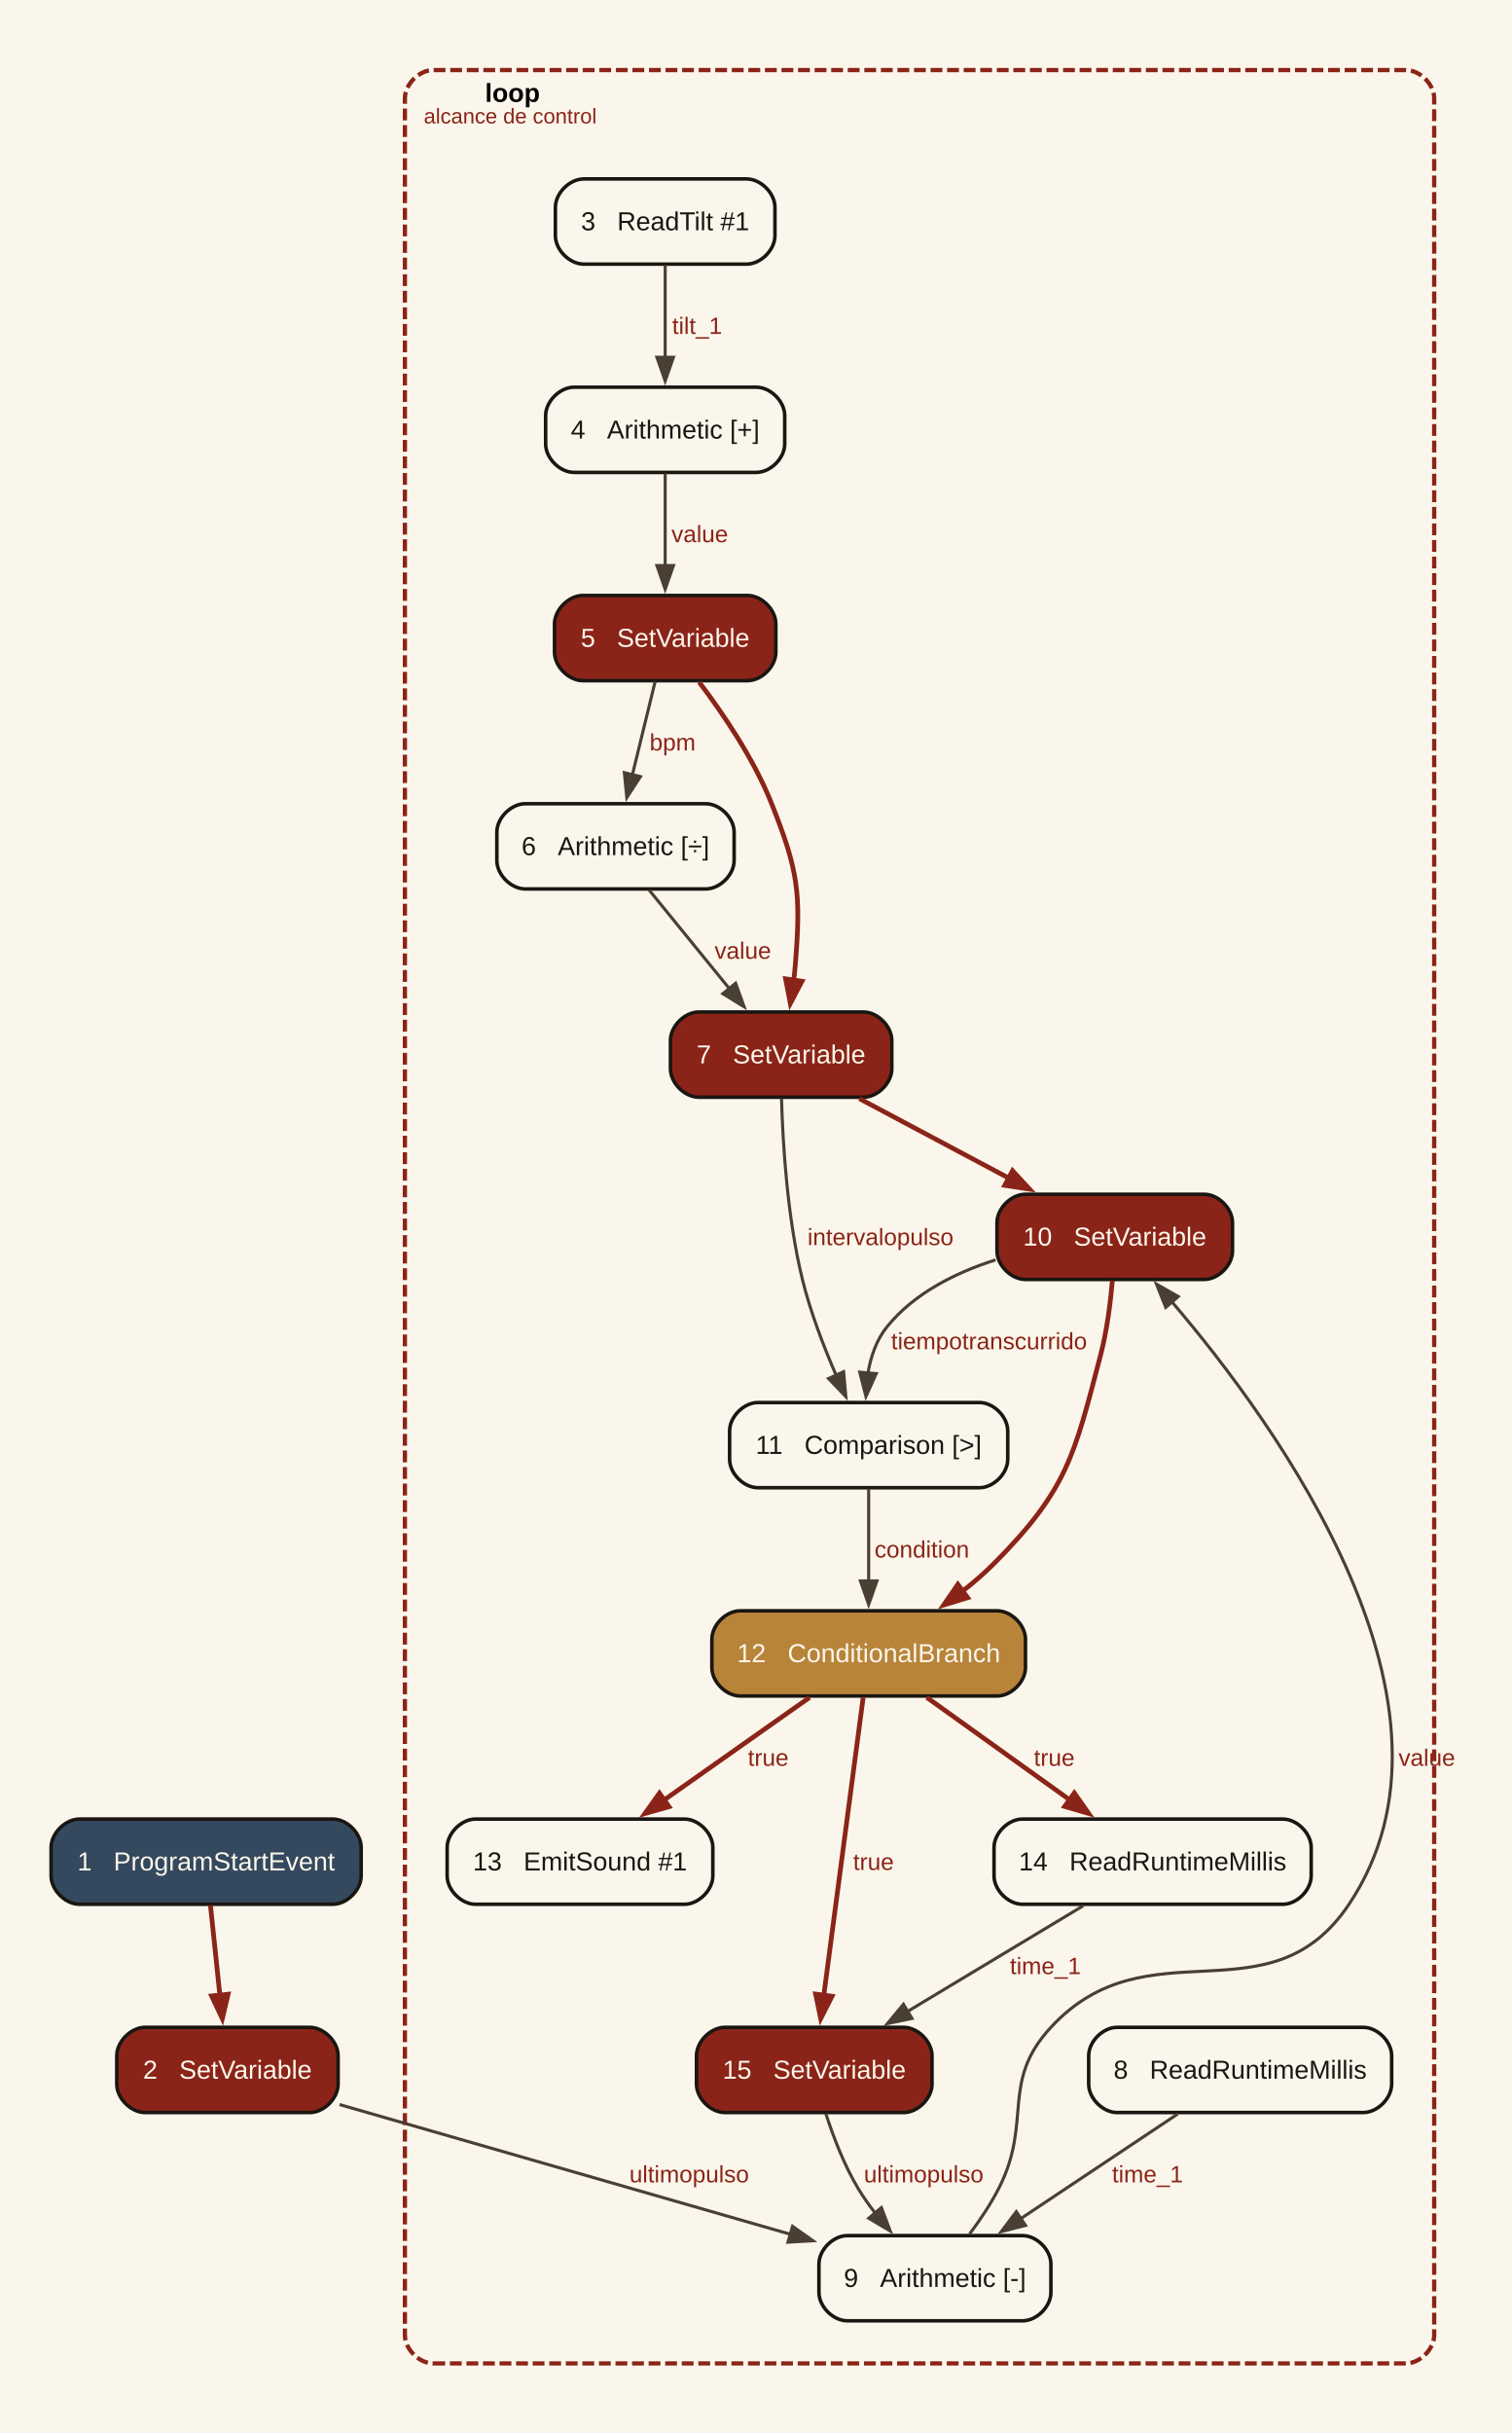
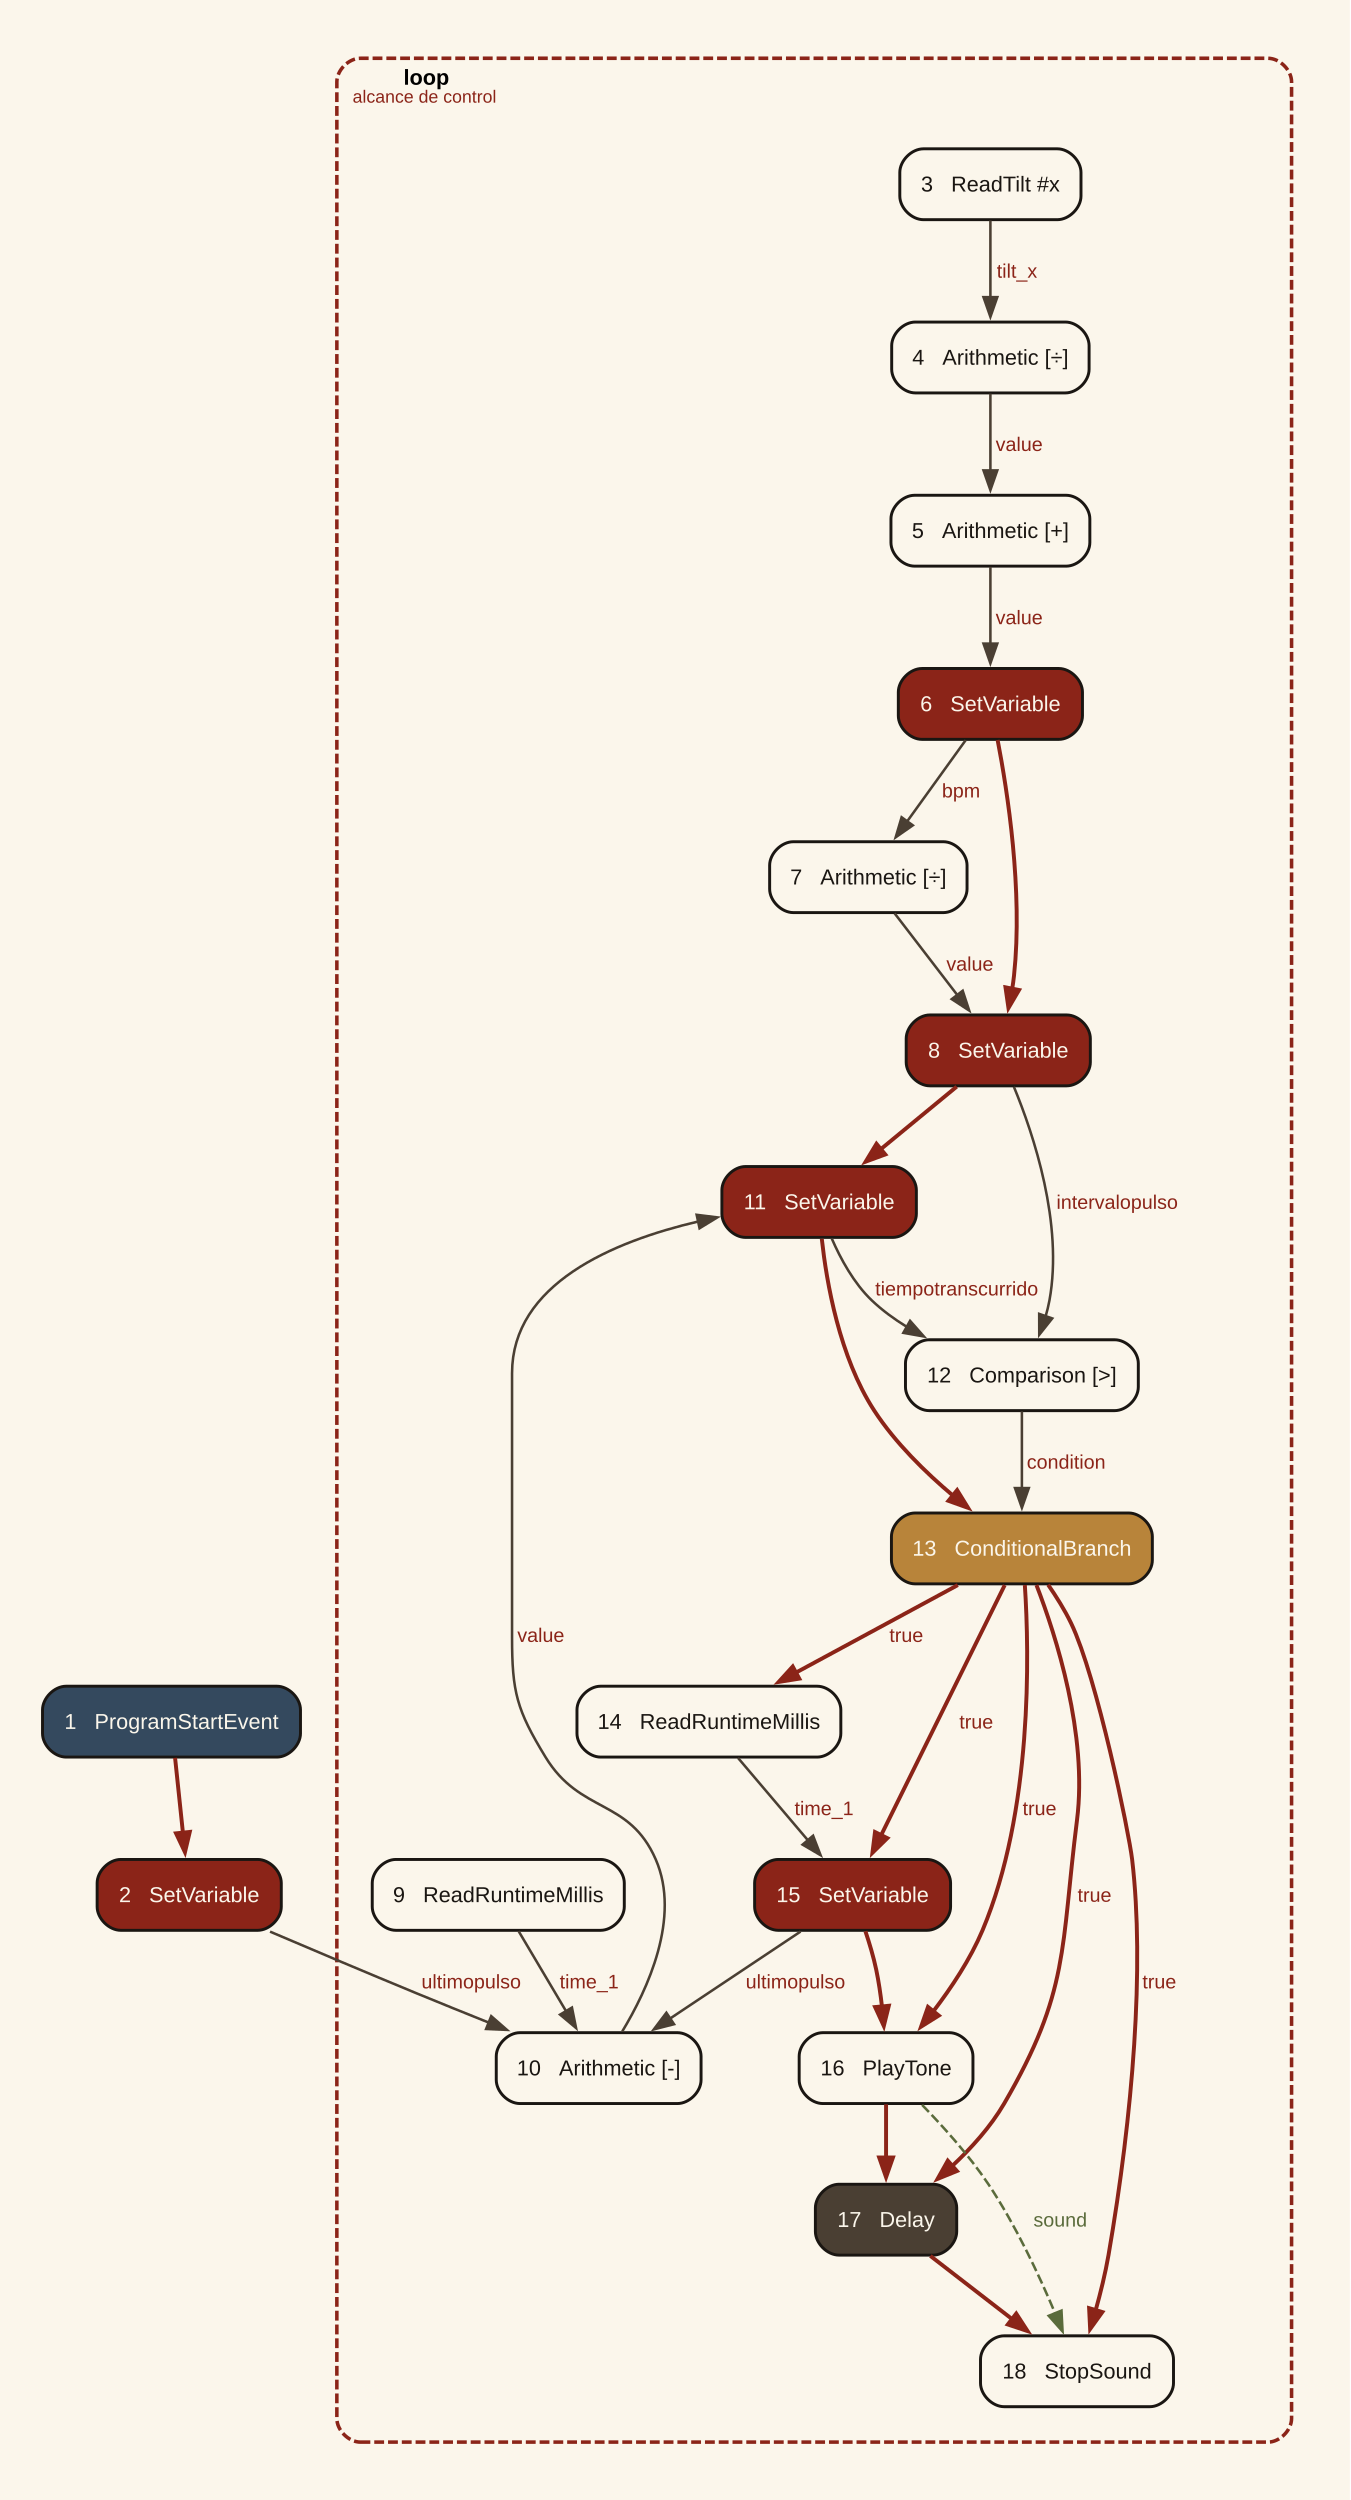
- <svg xmlns="http://www.w3.org/2000/svg" width="639pt" height="1028pt" viewBox="0.00 0.00 639.00 1028.00">
-   <g id="graph0" class="graph" transform="scale(1 1) rotate(0) translate(21.6 1006.6)">
-     <polygon fill="#fbf6eb" stroke="none" points="-21.6,21.6 -21.6,-1006.6 617.65,-1006.6 617.65,21.6 -21.6,21.6" />
+ <svg xmlns="http://www.w3.org/2000/svg" width="686pt" height="1270pt" viewBox="0.00 0.00 686.00 1270.00">
+   <g id="graph0" class="graph" transform="scale(1 1) rotate(0) translate(21.6 1248.6)">
+     <polygon fill="#fbf6eb" stroke="none" points="-21.6,21.6 -21.6,-1248.6 664.12,-1248.6 664.12,21.6 -21.6,21.6" />
    <g id="clust1" class="cluster">
-       <path fill="#fbf6eb" stroke="#8b2418" stroke-width="1.8" stroke-dasharray="5,2" d="M161.52,-8C161.52,-8 572.52,-8 572.52,-8 578.52,-8 584.52,-14 584.52,-20 584.52,-20 584.52,-965 584.52,-965 584.52,-971 578.52,-977 572.52,-977 572.52,-977 161.52,-977 161.52,-977 155.52,-977 149.52,-971 149.52,-965 149.52,-965 149.52,-20 149.52,-20 149.52,-14 155.52,-8 161.52,-8" />
-       <text xml:space="preserve" text-anchor="start" x="183.39" y="-963.55" font-family="Arial" font-weight="bold" font-size="11.00">loop</text>
-       <text xml:space="preserve" text-anchor="start" x="157.52" y="-954.45" font-family="Arial" font-size="9.00" fill="#8b2418">alcance de control</text>
+       <path fill="#fbf6eb" stroke="#8b2418" stroke-width="1.8" stroke-dasharray="5,2" d="M161.52,-8C161.52,-8 622.52,-8 622.52,-8 628.52,-8 634.52,-14 634.52,-20 634.52,-20 634.52,-1207 634.52,-1207 634.52,-1213 628.52,-1219 622.52,-1219 622.52,-1219 161.52,-1219 161.52,-1219 155.52,-1219 149.52,-1213 149.52,-1207 149.52,-1207 149.52,-20 149.52,-20 149.52,-14 155.52,-8 161.52,-8" />
+       <text xml:space="preserve" text-anchor="start" x="183.39" y="-1205.55" font-family="Arial" font-weight="bold" font-size="11.00">loop</text>
+       <text xml:space="preserve" text-anchor="start" x="157.52" y="-1196.45" font-family="Arial" font-size="9.00" fill="#8b2418">alcance de control</text>
    </g>
    <g id="node1" class="node">
-       <path fill="#34495e" stroke="#1a1612" stroke-width="1.5" d="M119.04,-238C119.04,-238 12,-238 12,-238 6,-238 0,-232 0,-226 0,-226 0,-214 0,-214 0,-208 6,-202 12,-202 12,-202 119.04,-202 119.04,-202 125.04,-202 131.04,-208 131.04,-214 131.04,-214 131.04,-226 131.04,-226 131.04,-232 125.04,-238 119.04,-238" />
-       <text xml:space="preserve" text-anchor="middle" x="65.52" y="-216.3" font-family="Arial" font-size="11.00" fill="#fbf6eb">1   ProgramStartEvent</text>
+       <path fill="#34495e" stroke="#1a1612" stroke-width="1.5" d="M119.04,-392C119.04,-392 12,-392 12,-392 6,-392 0,-386 0,-380 0,-380 0,-368 0,-368 0,-362 6,-356 12,-356 12,-356 119.04,-356 119.04,-356 125.04,-356 131.04,-362 131.04,-368 131.04,-368 131.04,-380 131.04,-380 131.04,-386 125.04,-392 119.04,-392" />
+       <text xml:space="preserve" text-anchor="middle" x="65.52" y="-370.3" font-family="Arial" font-size="11.00" fill="#fbf6eb">1   ProgramStartEvent</text>
    </g>
    <g id="node2" class="node">
-       <path fill="#8b2418" stroke="#1a1612" stroke-width="1.5" d="M109.29,-150C109.29,-150 39.75,-150 39.75,-150 33.75,-150 27.75,-144 27.75,-138 27.75,-138 27.75,-126 27.75,-126 27.75,-120 33.75,-114 39.75,-114 39.75,-114 109.29,-114 109.29,-114 115.29,-114 121.29,-120 121.29,-126 121.29,-126 121.29,-138 121.29,-138 121.29,-144 115.29,-150 109.29,-150" />
-       <text xml:space="preserve" text-anchor="middle" x="74.52" y="-128.3" font-family="Arial" font-size="11.00" fill="#fbf6eb">2   SetVariable</text>
+       <path fill="#8b2418" stroke="#1a1612" stroke-width="1.5" d="M109.29,-304C109.29,-304 39.75,-304 39.75,-304 33.75,-304 27.75,-298 27.75,-292 27.75,-292 27.75,-280 27.75,-280 27.75,-274 33.75,-268 39.75,-268 39.75,-268 109.29,-268 109.29,-268 115.29,-268 121.29,-274 121.29,-280 121.29,-280 121.29,-292 121.29,-292 121.29,-298 115.29,-304 109.29,-304" />
+       <text xml:space="preserve" text-anchor="middle" x="74.52" y="-282.3" font-family="Arial" font-size="11.00" fill="#fbf6eb">2   SetVariable</text>
    </g>
    <g id="edge1" class="edge">
-       <path fill="none" stroke="#8b2418" stroke-width="2" d="M67.34,-201.6C68.49,-190.6 70.01,-176.08 71.36,-163.24" />
-       <polygon fill="#8b2418" stroke="#8b2418" stroke-width="2" points="74.8,-163.99 72.36,-153.68 67.83,-163.26 74.8,-163.99" />
+       <path fill="none" stroke="#8b2418" stroke-width="2" d="M67.34,-355.6C68.49,-344.6 70.01,-330.08 71.36,-317.24" />
+       <polygon fill="#8b2418" stroke="#8b2418" stroke-width="2" points="74.8,-317.99 72.36,-307.68 67.83,-317.26 74.8,-317.99" />
+     </g>
+     <g id="node10" class="node">
+       <path fill="#fbf6eb" stroke="#1a1612" stroke-width="1.5" d="M322.54,-216C322.54,-216 242.5,-216 242.5,-216 236.5,-216 230.5,-210 230.5,-204 230.5,-204 230.5,-192 230.5,-192 230.5,-186 236.5,-180 242.5,-180 242.5,-180 322.54,-180 322.54,-180 328.54,-180 334.54,-186 334.54,-192 334.54,-192 334.54,-204 334.54,-204 334.54,-210 328.54,-216 322.54,-216" />
+       <text xml:space="preserve" text-anchor="middle" x="282.52" y="-194.3" font-family="Arial" font-size="11.00" fill="#1a1612">10   Arithmetic [-]</text>
+     </g>
+     <g id="edge2" class="edge">
+       <path fill="none" stroke="#4a3f33" stroke-width="1.3" d="M115.59,-267.33C137.62,-257.92 165.25,-246.21 190.02,-236 201.9,-231.11 214.67,-225.94 226.81,-221.07" />
+       <polygon fill="#4a3f33" stroke="#4a3f33" stroke-width="1.3" points="227.94,-224.39 235.92,-217.42 225.34,-217.89 227.94,-224.39" />
+       <text xml:space="preserve" text-anchor="middle" x="217.77" y="-238.5" font-family="Arial" font-size="10.00" fill="#8b2418"> ultimopulso </text>
+     </g>
+     <g id="node3" class="node">
+       <path fill="#fbf6eb" stroke="#1a1612" stroke-width="1.5" d="M515.54,-1173C515.54,-1173 447.5,-1173 447.5,-1173 441.5,-1173 435.5,-1167 435.5,-1161 435.5,-1161 435.5,-1149 435.5,-1149 435.5,-1143 441.5,-1137 447.5,-1137 447.5,-1137 515.54,-1137 515.54,-1137 521.54,-1137 527.54,-1143 527.54,-1149 527.54,-1149 527.54,-1161 527.54,-1161 527.54,-1167 521.54,-1173 515.54,-1173" />
+       <text xml:space="preserve" text-anchor="middle" x="481.52" y="-1151.3" font-family="Arial" font-size="11.00" fill="#1a1612">3   ReadTilt #x</text>
+     </g>
+     <g id="node4" class="node">
+       <path fill="#fbf6eb" stroke="#1a1612" stroke-width="1.5" d="M519.66,-1085C519.66,-1085 443.38,-1085 443.38,-1085 437.38,-1085 431.38,-1079 431.38,-1073 431.38,-1073 431.38,-1061 431.38,-1061 431.38,-1055 437.38,-1049 443.38,-1049 443.38,-1049 519.66,-1049 519.66,-1049 525.66,-1049 531.66,-1055 531.66,-1061 531.66,-1061 531.66,-1073 531.66,-1073 531.66,-1079 525.66,-1085 519.66,-1085" />
+       <text xml:space="preserve" text-anchor="middle" x="481.52" y="-1063.3" font-family="Arial" font-size="11.00" fill="#1a1612">4   Arithmetic [÷]</text>
+     </g>
+     <g id="edge3" class="edge">
+       <path fill="none" stroke="#4a3f33" stroke-width="1.3" d="M481.52,-1136.6C481.52,-1125.36 481.52,-1110.47 481.52,-1097.43" />
+       <polygon fill="#4a3f33" stroke="#4a3f33" stroke-width="1.3" points="485.02,-1097.64 481.52,-1087.64 478.02,-1097.64 485.02,-1097.64" />
+       <text xml:space="preserve" text-anchor="middle" x="495.02" y="-1107.5" font-family="Arial" font-size="10.00" fill="#8b2418"> tilt_x </text>
+     </g>
+     <g id="node5" class="node">
+       <path fill="#fbf6eb" stroke="#1a1612" stroke-width="1.5" d="M520.04,-997C520.04,-997 443,-997 443,-997 437,-997 431,-991 431,-985 431,-985 431,-973 431,-973 431,-967 437,-961 443,-961 443,-961 520.04,-961 520.04,-961 526.04,-961 532.04,-967 532.04,-973 532.04,-973 532.04,-985 532.04,-985 532.04,-991 526.04,-997 520.04,-997" />
+       <text xml:space="preserve" text-anchor="middle" x="481.52" y="-975.3" font-family="Arial" font-size="11.00" fill="#1a1612">5   Arithmetic [+]</text>
+     </g>
+     <g id="edge4" class="edge">
+       <path fill="none" stroke="#4a3f33" stroke-width="1.3" d="M481.52,-1048.6C481.52,-1037.36 481.52,-1022.47 481.52,-1009.43" />
+       <polygon fill="#4a3f33" stroke="#4a3f33" stroke-width="1.3" points="485.02,-1009.64 481.52,-999.64 478.02,-1009.64 485.02,-1009.64" />
+       <text xml:space="preserve" text-anchor="middle" x="496.14" y="-1019.5" font-family="Arial" font-size="10.00" fill="#8b2418"> value </text>
+     </g>
+     <g id="node6" class="node">
+       <path fill="#8b2418" stroke="#1a1612" stroke-width="1.5" d="M516.29,-909C516.29,-909 446.75,-909 446.75,-909 440.75,-909 434.75,-903 434.75,-897 434.75,-897 434.75,-885 434.75,-885 434.75,-879 440.75,-873 446.75,-873 446.75,-873 516.29,-873 516.29,-873 522.29,-873 528.29,-879 528.29,-885 528.29,-885 528.29,-897 528.29,-897 528.29,-903 522.29,-909 516.29,-909" />
+       <text xml:space="preserve" text-anchor="middle" x="481.52" y="-887.3" font-family="Arial" font-size="11.00" fill="#fbf6eb">6   SetVariable</text>
+     </g>
+     <g id="edge5" class="edge">
+       <path fill="none" stroke="#4a3f33" stroke-width="1.3" d="M481.52,-960.6C481.52,-949.36 481.52,-934.47 481.52,-921.43" />
+       <polygon fill="#4a3f33" stroke="#4a3f33" stroke-width="1.3" points="485.02,-921.64 481.52,-911.64 478.02,-921.64 485.02,-921.64" />
+       <text xml:space="preserve" text-anchor="middle" x="496.14" y="-931.5" font-family="Arial" font-size="10.00" fill="#8b2418"> value </text>
+     </g>
+     <g id="node7" class="node">
+       <path fill="#fbf6eb" stroke="#1a1612" stroke-width="1.5" d="M457.66,-821C457.66,-821 381.38,-821 381.38,-821 375.38,-821 369.38,-815 369.38,-809 369.38,-809 369.38,-797 369.38,-797 369.38,-791 375.38,-785 381.38,-785 381.38,-785 457.66,-785 457.66,-785 463.66,-785 469.66,-791 469.66,-797 469.66,-797 469.66,-809 469.66,-809 469.66,-815 463.66,-821 457.66,-821" />
+       <text xml:space="preserve" text-anchor="middle" x="419.52" y="-799.3" font-family="Arial" font-size="11.00" fill="#1a1612">7   Arithmetic [÷]</text>
+     </g>
+     <g id="edge7" class="edge">
+       <path fill="none" stroke="#4a3f33" stroke-width="1.3" d="M468.97,-872.6C460.37,-860.67 448.8,-844.61 439.01,-831.03" />
+       <polygon fill="#4a3f33" stroke="#4a3f33" stroke-width="1.3" points="442.1,-829.33 433.41,-823.27 436.42,-833.43 442.1,-829.33" />
+       <text xml:space="preserve" text-anchor="middle" x="466.61" y="-843.5" font-family="Arial" font-size="10.00" fill="#8b2418"> bpm </text>
+     </g>
+     <g id="node8" class="node">
+       <path fill="#8b2418" stroke="#1a1612" stroke-width="1.5" d="M520.29,-733C520.29,-733 450.75,-733 450.75,-733 444.75,-733 438.75,-727 438.75,-721 438.75,-721 438.75,-709 438.75,-709 438.75,-703 444.75,-697 450.75,-697 450.75,-697 520.29,-697 520.29,-697 526.29,-697 532.29,-703 532.29,-709 532.29,-709 532.29,-721 532.29,-721 532.29,-727 526.29,-733 520.29,-733" />
+       <text xml:space="preserve" text-anchor="middle" x="485.52" y="-711.3" font-family="Arial" font-size="11.00" fill="#fbf6eb">8   SetVariable</text>
+     </g>
+     <g id="edge6" class="edge">
+       <path fill="none" stroke="#8b2418" stroke-width="2" d="M485.19,-872.68C490.21,-846.66 498.11,-795.97 493.52,-753 493.28,-750.8 492.97,-748.54 492.61,-746.27" />
+       <polygon fill="#8b2418" stroke="#8b2418" stroke-width="2" points="496.06,-745.68 490.7,-736.54 489.19,-747.02 496.06,-745.68" />
+     </g>
+     <g id="edge8" class="edge">
+       <path fill="none" stroke="#4a3f33" stroke-width="1.3" d="M432.88,-784.6C442.03,-772.67 454.35,-756.61 464.78,-743.03" />
+       <polygon fill="#4a3f33" stroke="#4a3f33" stroke-width="1.3" points="467.45,-745.3 470.76,-735.23 461.89,-741.04 467.45,-745.3" />
+       <text xml:space="preserve" text-anchor="middle" x="471.1" y="-755.5" font-family="Arial" font-size="10.00" fill="#8b2418"> value </text>
+     </g>
+     <g id="node11" class="node">
+       <path fill="#8b2418" stroke="#1a1612" stroke-width="1.5" d="M431.91,-656C431.91,-656 357.12,-656 357.12,-656 351.12,-656 345.12,-650 345.12,-644 345.12,-644 345.12,-632 345.12,-632 345.12,-626 351.12,-620 357.12,-620 357.12,-620 431.91,-620 431.91,-620 437.91,-620 443.91,-626 443.91,-632 443.91,-632 443.91,-644 443.91,-644 443.91,-650 437.91,-656 431.91,-656" />
+       <text xml:space="preserve" text-anchor="middle" x="394.52" y="-634.3" font-family="Arial" font-size="11.00" fill="#fbf6eb">11   SetVariable</text>
+     </g>
+     <g id="edge9" class="edge">
+       <path fill="none" stroke="#8b2418" stroke-width="2" d="M464.41,-696.6C452.9,-687.11 438.42,-675.18 425.63,-664.64" />
+       <polygon fill="#8b2418" stroke="#8b2418" stroke-width="2" points="428.11,-662.14 418.16,-658.49 423.65,-667.55 428.11,-662.14" />
+     </g>
+     <g id="node12" class="node">
+       <path fill="#fbf6eb" stroke="#1a1612" stroke-width="1.5" d="M544.66,-568C544.66,-568 450.38,-568 450.38,-568 444.38,-568 438.38,-562 438.38,-556 438.38,-556 438.38,-544 438.38,-544 438.38,-538 444.38,-532 450.38,-532 450.38,-532 544.66,-532 544.66,-532 550.66,-532 556.66,-538 556.66,-544 556.66,-544 556.66,-556 556.66,-556 556.66,-562 550.66,-568 544.66,-568" />
+       <text xml:space="preserve" text-anchor="middle" x="497.52" y="-546.3" font-family="Arial" font-size="11.00" fill="#1a1612">12   Comparison [&gt;]</text>
+     </g>
+     <g id="edge10" class="edge">
+       <path fill="none" stroke="#4a3f33" stroke-width="1.3" d="M493.45,-696.52C503.48,-672.24 518.63,-626.89 511.52,-588 511.02,-585.26 510.33,-582.47 509.52,-579.7" />
+       <polygon fill="#4a3f33" stroke="#4a3f33" stroke-width="1.3" points="512.93,-578.85 506.34,-570.55 506.31,-581.15 512.93,-578.85" />
+       <text xml:space="preserve" text-anchor="middle" x="545.92" y="-634.5" font-family="Arial" font-size="10.00" fill="#8b2418"> intervalopulso </text>
    </g>
    <g id="node9" class="node">
-       <path fill="#fbf6eb" stroke="#1a1612" stroke-width="1.5" d="M410.54,-62C410.54,-62 336.5,-62 336.5,-62 330.5,-62 324.5,-56 324.5,-50 324.5,-50 324.5,-38 324.5,-38 324.5,-32 330.5,-26 336.5,-26 336.5,-26 410.54,-26 410.54,-26 416.54,-26 422.54,-32 422.54,-38 422.54,-38 422.54,-50 422.54,-50 422.54,-56 416.54,-62 410.54,-62" />
-       <text xml:space="preserve" text-anchor="middle" x="373.52" y="-40.3" font-family="Arial" font-size="11.00" fill="#1a1612">9   Arithmetic [-]</text>
-     </g>
-     <g id="edge2" class="edge">
-       <path fill="none" stroke="#4a3f33" stroke-width="1.3" d="M121.9,-117.37C173.51,-102.53 256.21,-78.74 312.61,-62.52" />
-       <polygon fill="#4a3f33" stroke="#4a3f33" stroke-width="1.3" points="313.34,-65.95 321.98,-59.82 311.41,-59.22 313.34,-65.95" />
-       <text xml:space="preserve" text-anchor="middle" x="269.67" y="-84.5" font-family="Arial" font-size="10.00" fill="#8b2418"> ultimopulso </text>
-     </g>
-     <g id="node3" class="node">
-       <path fill="#fbf6eb" stroke="#1a1612" stroke-width="1.5" d="M293.91,-931C293.91,-931 225.12,-931 225.12,-931 219.12,-931 213.12,-925 213.12,-919 213.12,-919 213.12,-907 213.12,-907 213.12,-901 219.12,-895 225.12,-895 225.12,-895 293.91,-895 293.91,-895 299.91,-895 305.91,-901 305.91,-907 305.91,-907 305.91,-919 305.91,-919 305.91,-925 299.91,-931 293.91,-931" />
-       <text xml:space="preserve" text-anchor="middle" x="259.52" y="-909.3" font-family="Arial" font-size="11.00" fill="#1a1612">3   ReadTilt #1</text>
-     </g>
-     <g id="node4" class="node">
-       <path fill="#fbf6eb" stroke="#1a1612" stroke-width="1.5" d="M298.04,-843C298.04,-843 221,-843 221,-843 215,-843 209,-837 209,-831 209,-831 209,-819 209,-819 209,-813 215,-807 221,-807 221,-807 298.04,-807 298.04,-807 304.04,-807 310.04,-813 310.04,-819 310.04,-819 310.04,-831 310.04,-831 310.04,-837 304.04,-843 298.04,-843" />
-       <text xml:space="preserve" text-anchor="middle" x="259.52" y="-821.3" font-family="Arial" font-size="11.00" fill="#1a1612">4   Arithmetic [+]</text>
-     </g>
-     <g id="edge3" class="edge">
-       <path fill="none" stroke="#4a3f33" stroke-width="1.3" d="M259.52,-894.6C259.52,-883.36 259.52,-868.47 259.52,-855.43" />
-       <polygon fill="#4a3f33" stroke="#4a3f33" stroke-width="1.3" points="263.02,-855.64 259.52,-845.64 256.02,-855.64 263.02,-855.64" />
-       <text xml:space="preserve" text-anchor="middle" x="273.02" y="-865.5" font-family="Arial" font-size="10.00" fill="#8b2418"> tilt_1 </text>
-     </g>
-     <g id="node5" class="node">
-       <path fill="#8b2418" stroke="#1a1612" stroke-width="1.5" d="M294.29,-755C294.29,-755 224.75,-755 224.75,-755 218.75,-755 212.75,-749 212.75,-743 212.75,-743 212.75,-731 212.75,-731 212.75,-725 218.75,-719 224.75,-719 224.75,-719 294.29,-719 294.29,-719 300.29,-719 306.29,-725 306.29,-731 306.29,-731 306.29,-743 306.29,-743 306.29,-749 300.29,-755 294.29,-755" />
-       <text xml:space="preserve" text-anchor="middle" x="259.52" y="-733.3" font-family="Arial" font-size="11.00" fill="#fbf6eb">5   SetVariable</text>
-     </g>
-     <g id="edge4" class="edge">
-       <path fill="none" stroke="#4a3f33" stroke-width="1.3" d="M259.52,-806.6C259.52,-795.36 259.52,-780.47 259.52,-767.43" />
-       <polygon fill="#4a3f33" stroke="#4a3f33" stroke-width="1.3" points="263.02,-767.64 259.52,-757.64 256.02,-767.64 263.02,-767.64" />
-       <text xml:space="preserve" text-anchor="middle" x="274.14" y="-777.5" font-family="Arial" font-size="10.00" fill="#8b2418"> value </text>
-     </g>
-     <g id="node6" class="node">
-       <path fill="#fbf6eb" stroke="#1a1612" stroke-width="1.5" d="M276.66,-667C276.66,-667 200.38,-667 200.38,-667 194.38,-667 188.38,-661 188.38,-655 188.38,-655 188.38,-643 188.38,-643 188.38,-637 194.38,-631 200.38,-631 200.38,-631 276.66,-631 276.66,-631 282.66,-631 288.66,-637 288.66,-643 288.66,-643 288.66,-655 288.66,-655 288.66,-661 282.66,-667 276.66,-667" />
-       <text xml:space="preserve" text-anchor="middle" x="238.52" y="-645.3" font-family="Arial" font-size="11.00" fill="#1a1612">6   Arithmetic [÷]</text>
-     </g>
-     <g id="edge6" class="edge">
-       <path fill="none" stroke="#4a3f33" stroke-width="1.3" d="M255.27,-718.6C252.5,-707.25 248.81,-692.16 245.61,-679.02" />
-       <polygon fill="#4a3f33" stroke="#4a3f33" stroke-width="1.3" points="249.07,-678.47 243.3,-669.58 242.27,-680.13 249.07,-678.47" />
-       <text xml:space="preserve" text-anchor="middle" x="262.65" y="-689.5" font-family="Arial" font-size="10.00" fill="#8b2418"> bpm </text>
-     </g>
-     <g id="node7" class="node">
-       <path fill="#8b2418" stroke="#1a1612" stroke-width="1.5" d="M343.29,-579C343.29,-579 273.75,-579 273.75,-579 267.75,-579 261.75,-573 261.75,-567 261.75,-567 261.75,-555 261.75,-555 261.75,-549 267.75,-543 273.75,-543 273.75,-543 343.29,-543 343.29,-543 349.29,-543 355.29,-549 355.29,-555 355.29,-555 355.29,-567 355.29,-567 355.29,-573 349.29,-579 343.29,-579" />
-       <text xml:space="preserve" text-anchor="middle" x="308.52" y="-557.3" font-family="Arial" font-size="11.00" fill="#fbf6eb">7   SetVariable</text>
-     </g>
-     <g id="edge5" class="edge">
-       <path fill="none" stroke="#8b2418" stroke-width="2" d="M273.89,-718.37C284.01,-705.04 297.04,-685.88 304.52,-667 315.77,-638.6 316.97,-629.45 314.52,-599 314.34,-596.81 314.11,-594.56 313.84,-592.3" />
-       <polygon fill="#8b2418" stroke="#8b2418" stroke-width="2" points="317.33,-592 312.41,-582.62 310.41,-593.02 317.33,-592" />
-     </g>
-     <g id="edge7" class="edge">
-       <path fill="none" stroke="#4a3f33" stroke-width="1.3" d="M252.69,-630.6C262.49,-618.55 275.72,-602.3 286.84,-588.63" />
-       <polygon fill="#4a3f33" stroke="#4a3f33" stroke-width="1.3" points="289.29,-591.16 292.89,-581.2 283.87,-586.74 289.29,-591.16" />
-       <text xml:space="preserve" text-anchor="middle" x="292.34" y="-601.5" font-family="Arial" font-size="10.00" fill="#8b2418"> value </text>
-     </g>
-     <g id="node10" class="node">
-       <path fill="#8b2418" stroke="#1a1612" stroke-width="1.5" d="M487.29,-502C487.29,-502 411.75,-502 411.75,-502 405.75,-502 399.75,-496 399.75,-490 399.75,-490 399.75,-478 399.75,-478 399.75,-472 405.75,-466 411.75,-466 411.75,-466 487.29,-466 487.29,-466 493.29,-466 499.29,-472 499.29,-478 499.29,-478 499.29,-490 499.29,-490 499.29,-496 493.29,-502 487.29,-502" />
-       <text xml:space="preserve" text-anchor="middle" x="449.52" y="-480.3" font-family="Arial" font-size="11.00" fill="#fbf6eb">10   SetVariable</text>
-     </g>
-     <g id="edge8" class="edge">
-       <path fill="none" stroke="#8b2418" stroke-width="2" d="M341.58,-542.42C360.45,-532.38 384.35,-519.66 404.87,-508.75" />
-       <polygon fill="#8b2418" stroke="#8b2418" stroke-width="2" points="406.32,-511.94 413.51,-504.16 403.04,-505.76 406.32,-511.94" />
-     </g>
-     <g id="node11" class="node">
-       <path fill="#fbf6eb" stroke="#1a1612" stroke-width="1.5" d="M392.29,-414C392.29,-414 298.75,-414 298.75,-414 292.75,-414 286.75,-408 286.75,-402 286.75,-402 286.75,-390 286.75,-390 286.75,-384 292.75,-378 298.75,-378 298.75,-378 392.29,-378 392.29,-378 398.29,-378 404.29,-384 404.29,-390 404.29,-390 404.29,-402 404.29,-402 404.29,-408 398.29,-414 392.29,-414" />
-       <text xml:space="preserve" text-anchor="middle" x="345.52" y="-392.3" font-family="Arial" font-size="11.00" fill="#1a1612">11   Comparison [&gt;]</text>
-     </g>
-     <g id="edge9" class="edge">
-       <path fill="none" stroke="#4a3f33" stroke-width="1.3" d="M308.69,-542.42C309.22,-523.35 311.12,-492.11 317.52,-466 320.88,-452.3 326.46,-437.74 331.76,-425.55" />
-       <polygon fill="#4a3f33" stroke="#4a3f33" stroke-width="1.3" points="334.93,-427.03 335.87,-416.48 328.56,-424.14 334.93,-427.03" />
-       <text xml:space="preserve" text-anchor="middle" x="350.52" y="-480.5" font-family="Arial" font-size="10.00" fill="#8b2418"> intervalopulso </text>
-     </g>
-     <g id="node8" class="node">
-       <path fill="#fbf6eb" stroke="#1a1612" stroke-width="1.5" d="M554.54,-150C554.54,-150 450.5,-150 450.5,-150 444.5,-150 438.5,-144 438.5,-138 438.5,-138 438.5,-126 438.5,-126 438.5,-120 444.5,-114 450.5,-114 450.5,-114 554.54,-114 554.54,-114 560.54,-114 566.54,-120 566.54,-126 566.54,-126 566.54,-138 566.54,-138 566.54,-144 560.54,-150 554.54,-150" />
-       <text xml:space="preserve" text-anchor="middle" x="502.52" y="-128.3" font-family="Arial" font-size="11.00" fill="#1a1612">8   ReadRuntimeMillis</text>
-     </g>
-     <g id="edge10" class="edge">
-       <path fill="none" stroke="#4a3f33" stroke-width="1.3" d="M476.1,-113.39C456.97,-100.64 430.88,-83.24 409.8,-69.18" />
-       <polygon fill="#4a3f33" stroke="#4a3f33" stroke-width="1.3" points="411.8,-66.31 401.54,-63.68 407.92,-72.14 411.8,-66.31" />
-       <text xml:space="preserve" text-anchor="middle" x="463.37" y="-84.5" font-family="Arial" font-size="10.00" fill="#8b2418"> time_1 </text>
+       <path fill="#fbf6eb" stroke="#1a1612" stroke-width="1.5" d="M283.54,-304C283.54,-304 179.5,-304 179.5,-304 173.5,-304 167.5,-298 167.5,-292 167.5,-292 167.5,-280 167.5,-280 167.5,-274 173.5,-268 179.5,-268 179.5,-268 283.54,-268 283.54,-268 289.54,-268 295.54,-274 295.54,-280 295.54,-280 295.54,-292 295.54,-292 295.54,-298 289.54,-304 283.54,-304" />
+       <text xml:space="preserve" text-anchor="middle" x="231.52" y="-282.3" font-family="Arial" font-size="11.00" fill="#1a1612">9   ReadRuntimeMillis</text>
    </g>
    <g id="edge11" class="edge">
-       <path fill="none" stroke="#4a3f33" stroke-width="1.3" d="M388.19,-62.7C392.58,-68.58 397.12,-75.34 400.52,-82 414.95,-110.3 400.96,-126.67 422.52,-150 463.64,-194.49 514.83,-151.65 548.52,-202 604.44,-285.57 518.34,-404.26 473.67,-456.54" />
-       <polygon fill="#4a3f33" stroke="#4a3f33" stroke-width="1.3" points="471.08,-454.18 467.15,-464.02 476.36,-458.78 471.08,-454.18" />
-       <text xml:space="preserve" text-anchor="middle" x="581.42" y="-260.5" font-family="Arial" font-size="10.00" fill="#8b2418"> value </text>
+       <path fill="none" stroke="#4a3f33" stroke-width="1.3" d="M241.84,-267.6C248.78,-255.9 258.07,-240.23 266.02,-226.82" />
+       <polygon fill="#4a3f33" stroke="#4a3f33" stroke-width="1.3" points="268.95,-228.75 271.04,-218.37 262.92,-225.18 268.95,-228.75" />
+       <text xml:space="preserve" text-anchor="middle" x="277.7" y="-238.5" font-family="Arial" font-size="10.00" fill="#8b2418"> time_1 </text>
+     </g>
+     <g id="edge12" class="edge">
+       <path fill="none" stroke="#4a3f33" stroke-width="1.3" d="M294.49,-216.61C307.37,-237.9 324.37,-274.53 311.52,-304 297.94,-335.13 273.19,-326.99 255.52,-356 240.88,-380.04 238.52,-388.86 238.52,-417 238.52,-551 238.52,-551 238.52,-551 238.52,-596.28 289.55,-617.9 333.24,-628.11" />
+       <polygon fill="#4a3f33" stroke="#4a3f33" stroke-width="1.3" points="332.3,-631.48 342.81,-630.17 333.77,-624.64 332.3,-631.48" />
+       <text xml:space="preserve" text-anchor="middle" x="253.14" y="-414.5" font-family="Arial" font-size="10.00" fill="#8b2418"> value </text>
+     </g>
+     <g id="edge14" class="edge">
+       <path fill="none" stroke="#4a3f33" stroke-width="1.3" d="M400.95,-619.39C405.39,-609.19 412.15,-596.69 421.27,-588 426.58,-582.94 432.72,-578.44 439.16,-574.49" />
+       <polygon fill="#4a3f33" stroke="#4a3f33" stroke-width="1.3" points="440.72,-577.62 447.73,-569.67 437.3,-571.52 440.72,-577.62" />
+       <text xml:space="preserve" text-anchor="middle" x="464.39" y="-590.5" font-family="Arial" font-size="10.00" fill="#8b2418"> tiempotranscurrido </text>
+     </g>
+     <g id="node13" class="node">
+       <path fill="#b8843a" stroke="#1a1612" stroke-width="1.5" d="M551.79,-480C551.79,-480 443.25,-480 443.25,-480 437.25,-480 431.25,-474 431.25,-468 431.25,-468 431.25,-456 431.25,-456 431.25,-450 437.25,-444 443.25,-444 443.25,-444 551.79,-444 551.79,-444 557.79,-444 563.79,-450 563.79,-456 563.79,-456 563.79,-468 563.79,-468 563.79,-474 557.79,-480 551.79,-480" />
+       <text xml:space="preserve" text-anchor="middle" x="497.52" y="-458.3" font-family="Arial" font-size="11.00" fill="#fbf6eb">13   ConditionalBranch</text>
    </g>
    <g id="edge13" class="edge">
-       <path fill="none" stroke="#4a3f33" stroke-width="1.3" d="M399.15,-474.27C382.2,-468.87 364.7,-460.13 353.27,-446 348.81,-440.49 346.42,-433.46 345.23,-426.46" />
-       <polygon fill="#4a3f33" stroke="#4a3f33" stroke-width="1.3" points="348.72,-426.22 344.36,-416.56 341.74,-426.83 348.72,-426.22" />
-       <text xml:space="preserve" text-anchor="middle" x="396.39" y="-436.5" font-family="Arial" font-size="10.00" fill="#8b2418"> tiempotranscurrido </text>
-     </g>
-     <g id="node12" class="node">
-       <path fill="#b8843a" stroke="#1a1612" stroke-width="1.5" d="M399.79,-326C399.79,-326 291.25,-326 291.25,-326 285.25,-326 279.25,-320 279.25,-314 279.25,-314 279.25,-302 279.25,-302 279.25,-296 285.25,-290 291.25,-290 291.25,-290 399.79,-290 399.79,-290 405.79,-290 411.79,-296 411.79,-302 411.79,-302 411.79,-314 411.79,-314 411.79,-320 405.79,-326 399.79,-326" />
-       <text xml:space="preserve" text-anchor="middle" x="345.52" y="-304.3" font-family="Arial" font-size="11.00" fill="#fbf6eb">12   ConditionalBranch</text>
-     </g>
-     <g id="edge12" class="edge">
-       <path fill="none" stroke="#8b2418" stroke-width="2" d="M448.52,-465.55C447.7,-456.1 446.21,-444.28 443.52,-434 432.41,-391.5 429.47,-377.17 398.52,-346 394.45,-341.9 389.88,-337.96 385.17,-334.27" />
-       <polygon fill="#8b2418" stroke="#8b2418" stroke-width="2" points="387.35,-331.53 377.21,-328.44 383.21,-337.17 387.35,-331.53" />
-     </g>
-     <g id="edge14" class="edge">
-       <path fill="none" stroke="#4a3f33" stroke-width="1.3" d="M345.52,-377.6C345.52,-366.36 345.52,-351.47 345.52,-338.43" />
-       <polygon fill="#4a3f33" stroke="#4a3f33" stroke-width="1.3" points="349.02,-338.64 345.52,-328.64 342.02,-338.64 349.02,-338.64" />
-       <text xml:space="preserve" text-anchor="middle" x="368.02" y="-348.5" font-family="Arial" font-size="10.00" fill="#8b2418"> condition </text>
-     </g>
-     <g id="node13" class="node">
-       <path fill="#fbf6eb" stroke="#1a1612" stroke-width="1.5" d="M267.66,-238C267.66,-238 179.38,-238 179.38,-238 173.38,-238 167.38,-232 167.38,-226 167.38,-226 167.38,-214 167.38,-214 167.38,-208 173.38,-202 179.38,-202 179.38,-202 267.66,-202 267.66,-202 273.66,-202 279.66,-208 279.66,-214 279.66,-214 279.66,-226 279.66,-226 279.66,-232 273.66,-238 267.66,-238" />
-       <text xml:space="preserve" text-anchor="middle" x="223.52" y="-216.3" font-family="Arial" font-size="11.00" fill="#1a1612">13   EmitSound #1</text>
+       <path fill="none" stroke="#8b2418" stroke-width="2" d="M395.87,-619.29C398.26,-597.25 404.82,-559.2 422.52,-532 433.16,-515.65 448.55,-500.59 462.62,-488.74" />
+       <polygon fill="#8b2418" stroke="#8b2418" stroke-width="2" points="464.62,-491.62 470.19,-482.6 460.21,-486.18 464.62,-491.62" />
    </g>
    <g id="edge15" class="edge">
-       <path fill="none" stroke="#8b2418" stroke-width="2" d="M320.54,-289.39C302.77,-276.87 278.66,-259.87 258.92,-245.95" />
-       <polygon fill="#8b2418" stroke="#8b2418" stroke-width="2" points="261.13,-243.23 250.94,-240.33 257.1,-248.95 261.13,-243.23" />
-       <text xml:space="preserve" text-anchor="middle" x="303.07" y="-260.5" font-family="Arial" font-size="10.00" fill="#8b2418"> true </text>
+       <path fill="none" stroke="#4a3f33" stroke-width="1.3" d="M497.52,-531.6C497.52,-520.36 497.52,-505.47 497.52,-492.43" />
+       <polygon fill="#4a3f33" stroke="#4a3f33" stroke-width="1.3" points="501.02,-492.64 497.52,-482.64 494.02,-492.64 501.02,-492.64" />
+       <text xml:space="preserve" text-anchor="middle" x="520.02" y="-502.5" font-family="Arial" font-size="10.00" fill="#8b2418"> condition </text>
    </g>
    <g id="node14" class="node">
-       <path fill="#fbf6eb" stroke="#1a1612" stroke-width="1.5" d="M520.54,-238C520.54,-238 410.5,-238 410.5,-238 404.5,-238 398.5,-232 398.5,-226 398.5,-226 398.5,-214 398.5,-214 398.5,-208 404.5,-202 410.5,-202 410.5,-202 520.54,-202 520.54,-202 526.54,-202 532.54,-208 532.54,-214 532.54,-214 532.54,-226 532.54,-226 532.54,-232 526.54,-238 520.54,-238" />
-       <text xml:space="preserve" text-anchor="middle" x="465.52" y="-216.3" font-family="Arial" font-size="11.00" fill="#1a1612">14   ReadRuntimeMillis</text>
+       <path fill="#fbf6eb" stroke="#1a1612" stroke-width="1.5" d="M393.54,-392C393.54,-392 283.5,-392 283.5,-392 277.5,-392 271.5,-386 271.5,-380 271.5,-380 271.5,-368 271.5,-368 271.5,-362 277.5,-356 283.5,-356 283.5,-356 393.54,-356 393.54,-356 399.54,-356 405.54,-362 405.54,-368 405.54,-368 405.54,-380 405.54,-380 405.54,-386 399.54,-392 393.54,-392" />
+       <text xml:space="preserve" text-anchor="middle" x="338.52" y="-370.3" font-family="Arial" font-size="11.00" fill="#1a1612">14   ReadRuntimeMillis</text>
    </g>
    <g id="edge16" class="edge">
-       <path fill="none" stroke="#8b2418" stroke-width="2" d="M370.09,-289.39C387.48,-276.93 411.06,-260.03 430.43,-246.15" />
-       <polygon fill="#8b2418" stroke="#8b2418" stroke-width="2" points="432.43,-249.02 438.52,-240.35 428.35,-243.33 432.43,-249.02" />
-       <text xml:space="preserve" text-anchor="middle" x="423.95" y="-260.5" font-family="Arial" font-size="10.00" fill="#8b2418"> true </text>
+       <path fill="none" stroke="#8b2418" stroke-width="2" d="M464.96,-443.39C441.14,-430.5 408.56,-412.88 382.43,-398.75" />
+       <polygon fill="#8b2418" stroke="#8b2418" stroke-width="2" points="384.43,-395.85 373.97,-394.18 381.1,-402.01 384.43,-395.85" />
+       <text xml:space="preserve" text-anchor="middle" x="438.79" y="-414.5" font-family="Arial" font-size="10.00" fill="#8b2418"> true </text>
    </g>
    <g id="node15" class="node">
-       <path fill="#8b2418" stroke="#1a1612" stroke-width="1.5" d="M360.29,-150C360.29,-150 284.75,-150 284.75,-150 278.75,-150 272.75,-144 272.75,-138 272.75,-138 272.75,-126 272.75,-126 272.75,-120 278.75,-114 284.75,-114 284.75,-114 360.29,-114 360.29,-114 366.29,-114 372.29,-120 372.29,-126 372.29,-126 372.29,-138 372.29,-138 372.29,-144 366.29,-150 360.29,-150" />
-       <text xml:space="preserve" text-anchor="middle" x="322.52" y="-128.3" font-family="Arial" font-size="11.00" fill="#fbf6eb">15   SetVariable</text>
+       <path fill="#8b2418" stroke="#1a1612" stroke-width="1.5" d="M449.29,-304C449.29,-304 373.75,-304 373.75,-304 367.75,-304 361.75,-298 361.75,-292 361.75,-292 361.75,-280 361.75,-280 361.75,-274 367.75,-268 373.75,-268 373.75,-268 449.29,-268 449.29,-268 455.29,-268 461.29,-274 461.29,-280 461.29,-280 461.29,-292 461.29,-292 461.29,-298 455.29,-304 449.29,-304" />
+       <text xml:space="preserve" text-anchor="middle" x="411.52" y="-282.3" font-family="Arial" font-size="11.00" fill="#fbf6eb">15   SetVariable</text>
    </g>
    <g id="edge17" class="edge">
-       <path fill="none" stroke="#8b2418" stroke-width="2" d="M343.19,-289.36C339.28,-259.79 331.36,-199.88 326.54,-163.41" />
-       <polygon fill="#8b2418" stroke="#8b2418" stroke-width="2" points="330.04,-163.14 325.25,-153.69 323.1,-164.06 330.04,-163.14" />
-       <text xml:space="preserve" text-anchor="middle" x="347.56" y="-216.5" font-family="Arial" font-size="10.00" fill="#8b2418"> true </text>
+       <path fill="none" stroke="#8b2418" stroke-width="2" d="M488.8,-443.36C473.99,-413.4 443.79,-352.29 425.84,-315.97" />
+       <polygon fill="#8b2418" stroke="#8b2418" stroke-width="2" points="429.17,-314.82 421.6,-307.4 422.9,-317.92 429.17,-314.82" />
+       <text xml:space="preserve" text-anchor="middle" x="474.32" y="-370.5" font-family="Arial" font-size="10.00" fill="#8b2418"> true </text>
+     </g>
+     <g id="node16" class="node">
+       <path fill="#fbf6eb" stroke="#1a1612" stroke-width="1.5" d="M460.66,-216C460.66,-216 396.38,-216 396.38,-216 390.38,-216 384.38,-210 384.38,-204 384.38,-204 384.38,-192 384.38,-192 384.38,-186 390.38,-180 396.38,-180 396.38,-180 460.66,-180 460.66,-180 466.66,-180 472.66,-186 472.66,-192 472.66,-192 472.66,-204 472.66,-204 472.66,-210 466.66,-216 460.66,-216" />
+       <text xml:space="preserve" text-anchor="middle" x="428.52" y="-194.3" font-family="Arial" font-size="11.00" fill="#1a1612">16   PlayTone</text>
    </g>
    <g id="edge18" class="edge">
-       <path fill="none" stroke="#4a3f33" stroke-width="1.3" d="M436.24,-201.39C414.74,-188.46 385.31,-170.76 361.78,-156.61" />
-       <polygon fill="#4a3f33" stroke="#4a3f33" stroke-width="1.3" points="363.82,-153.76 353.45,-151.6 360.22,-159.75 363.82,-153.76" />
-       <text xml:space="preserve" text-anchor="middle" x="420.21" y="-172.5" font-family="Arial" font-size="10.00" fill="#8b2418"> time_1 </text>
+       <path fill="none" stroke="#8b2418" stroke-width="2" d="M499.02,-443.39C501.29,-408.42 502.95,-328.38 477.52,-268 471.36,-253.38 461.69,-238.82 452.55,-226.87" />
+       <polygon fill="#8b2418" stroke="#8b2418" stroke-width="2" points="455.3,-224.7 446.32,-219.07 449.82,-229.07 455.3,-224.7" />
+       <text xml:space="preserve" text-anchor="middle" x="506.48" y="-326.5" font-family="Arial" font-size="10.00" fill="#8b2418"> true </text>
+     </g>
+     <g id="node17" class="node">
+       <path fill="#4a3f33" stroke="#1a1612" stroke-width="1.5" d="M452.41,-139C452.41,-139 404.62,-139 404.62,-139 398.62,-139 392.62,-133 392.62,-127 392.62,-127 392.62,-115 392.62,-115 392.62,-109 398.62,-103 404.62,-103 404.62,-103 452.41,-103 452.41,-103 458.41,-103 464.41,-109 464.41,-115 464.41,-115 464.41,-127 464.41,-127 464.41,-133 458.41,-139 452.41,-139" />
+       <text xml:space="preserve" text-anchor="middle" x="428.52" y="-117.3" font-family="Arial" font-size="11.00" fill="#fbf6eb">17   Delay</text>
    </g>
    <g id="edge19" class="edge">
-       <path fill="none" stroke="#4a3f33" stroke-width="1.3" d="M327.42,-113.52C330.55,-103.85 335.12,-91.82 341.02,-82 343.15,-78.45 345.64,-74.91 348.28,-71.52" />
-       <polygon fill="#4a3f33" stroke="#4a3f33" stroke-width="1.3" points="350.9,-73.84 354.65,-63.93 345.54,-69.34 350.9,-73.84" />
-       <text xml:space="preserve" text-anchor="middle" x="368.77" y="-84.5" font-family="Arial" font-size="10.00" fill="#8b2418"> ultimopulso </text>
+       <path fill="none" stroke="#8b2418" stroke-width="2" d="M504.91,-443.41C514.93,-417.47 531,-367.35 525.52,-324 517.23,-258.44 521.75,-237.12 488.52,-180 481.69,-168.26 471.82,-157.34 462.04,-148.21" />
+       <polygon fill="#8b2418" stroke="#8b2418" stroke-width="2" points="464.5,-145.72 454.69,-141.73 459.87,-150.97 464.5,-145.72" />
+       <text xml:space="preserve" text-anchor="middle" x="534.4" y="-282.5" font-family="Arial" font-size="10.00" fill="#8b2418"> true </text>
+     </g>
+     <g id="node18" class="node">
+       <path fill="#fbf6eb" stroke="#1a1612" stroke-width="1.5" d="M562.54,-62C562.54,-62 488.5,-62 488.5,-62 482.5,-62 476.5,-56 476.5,-50 476.5,-50 476.5,-38 476.5,-38 476.5,-32 482.5,-26 488.5,-26 488.5,-26 562.54,-26 562.54,-26 568.54,-26 574.54,-32 574.54,-38 574.54,-38 574.54,-50 574.54,-50 574.54,-56 568.54,-62 562.54,-62" />
+       <text xml:space="preserve" text-anchor="middle" x="525.52" y="-40.3" font-family="Arial" font-size="11.00" fill="#1a1612">18   StopSound</text>
+     </g>
+     <g id="edge20" class="edge">
+       <path fill="none" stroke="#8b2418" stroke-width="2" d="M510.83,-443.57C514.97,-437.59 519.29,-430.71 522.52,-424 535.6,-396.82 551.93,-317.54 553.52,-304 559.94,-249.41 553.88,-174.63 541.52,-103 539.92,-93.73 537.47,-83.81 534.96,-74.84" />
+       <polygon fill="#8b2418" stroke="#8b2418" stroke-width="2" points="538.38,-74.07 532.19,-65.47 531.67,-76.05 538.38,-74.07" />
+       <text xml:space="preserve" text-anchor="middle" x="567.32" y="-238.5" font-family="Arial" font-size="10.00" fill="#8b2418"> true </text>
+     </g>
+     <g id="edge21" class="edge">
+       <path fill="none" stroke="#4a3f33" stroke-width="1.3" d="M353.29,-355.6C363.52,-343.55 377.31,-327.3 388.91,-313.63" />
+       <polygon fill="#4a3f33" stroke="#4a3f33" stroke-width="1.3" points="391.44,-316.06 395.25,-306.17 386.11,-311.53 391.44,-316.06" />
+       <text xml:space="preserve" text-anchor="middle" x="397.02" y="-326.5" font-family="Arial" font-size="10.00" fill="#8b2418"> time_1 </text>
+     </g>
+     <g id="edge23" class="edge">
+       <path fill="none" stroke="#4a3f33" stroke-width="1.3" d="M385.1,-267.39C365.97,-254.64 339.88,-237.24 318.8,-223.18" />
+       <polygon fill="#4a3f33" stroke="#4a3f33" stroke-width="1.3" points="320.8,-220.31 310.54,-217.68 316.92,-226.14 320.8,-220.31" />
+       <text xml:space="preserve" text-anchor="middle" x="382.49" y="-238.5" font-family="Arial" font-size="10.00" fill="#8b2418"> ultimopulso </text>
+     </g>
+     <g id="edge22" class="edge">
+       <path fill="none" stroke="#8b2418" stroke-width="2" d="M418.03,-267.52C420.08,-261.42 422.16,-254.48 423.52,-248 424.78,-242 425.73,-235.52 426.44,-229.3" />
+       <polygon fill="#8b2418" stroke="#8b2418" stroke-width="2" points="429.92,-229.67 427.37,-219.39 422.95,-229.02 429.92,-229.67" />
+     </g>
+     <g id="edge24" class="edge">
+       <path fill="none" stroke="#8b2418" stroke-width="2" d="M428.52,-179.6C428.52,-171.52 428.52,-161.67 428.52,-152.42" />
+       <polygon fill="#8b2418" stroke="#8b2418" stroke-width="2" points="432.02,-152.59 428.52,-142.59 425.02,-152.59 432.02,-152.59" />
+     </g>
+     <g id="edge25" class="edge">
+       <path fill="none" stroke="#5a6b3b" stroke-width="1.3" stroke-dasharray="5,2" d="M446.82,-179.31C457.5,-168.35 470.76,-153.62 480.52,-139 494.33,-118.31 506.29,-92.74 514.39,-73.49" />
+       <polygon fill="#5a6b3b" stroke="#5a6b3b" stroke-width="1.3" points="517.63,-74.82 518.18,-64.24 511.15,-72.17 517.63,-74.82" />
+       <text xml:space="preserve" text-anchor="middle" x="517.01" y="-117.5" font-family="Arial" font-size="10.00" fill="#5a6b3b"> sound </text>
+     </g>
+     <g id="edge26" class="edge">
+       <path fill="none" stroke="#8b2418" stroke-width="2" d="M451.02,-102.6C463.42,-93.02 479.03,-80.94 492.76,-70.33" />
+       <polygon fill="#8b2418" stroke="#8b2418" stroke-width="2" points="494.64,-73.3 500.41,-64.41 490.36,-67.76 494.64,-73.3" />
    </g>
  </g>
</svg>
